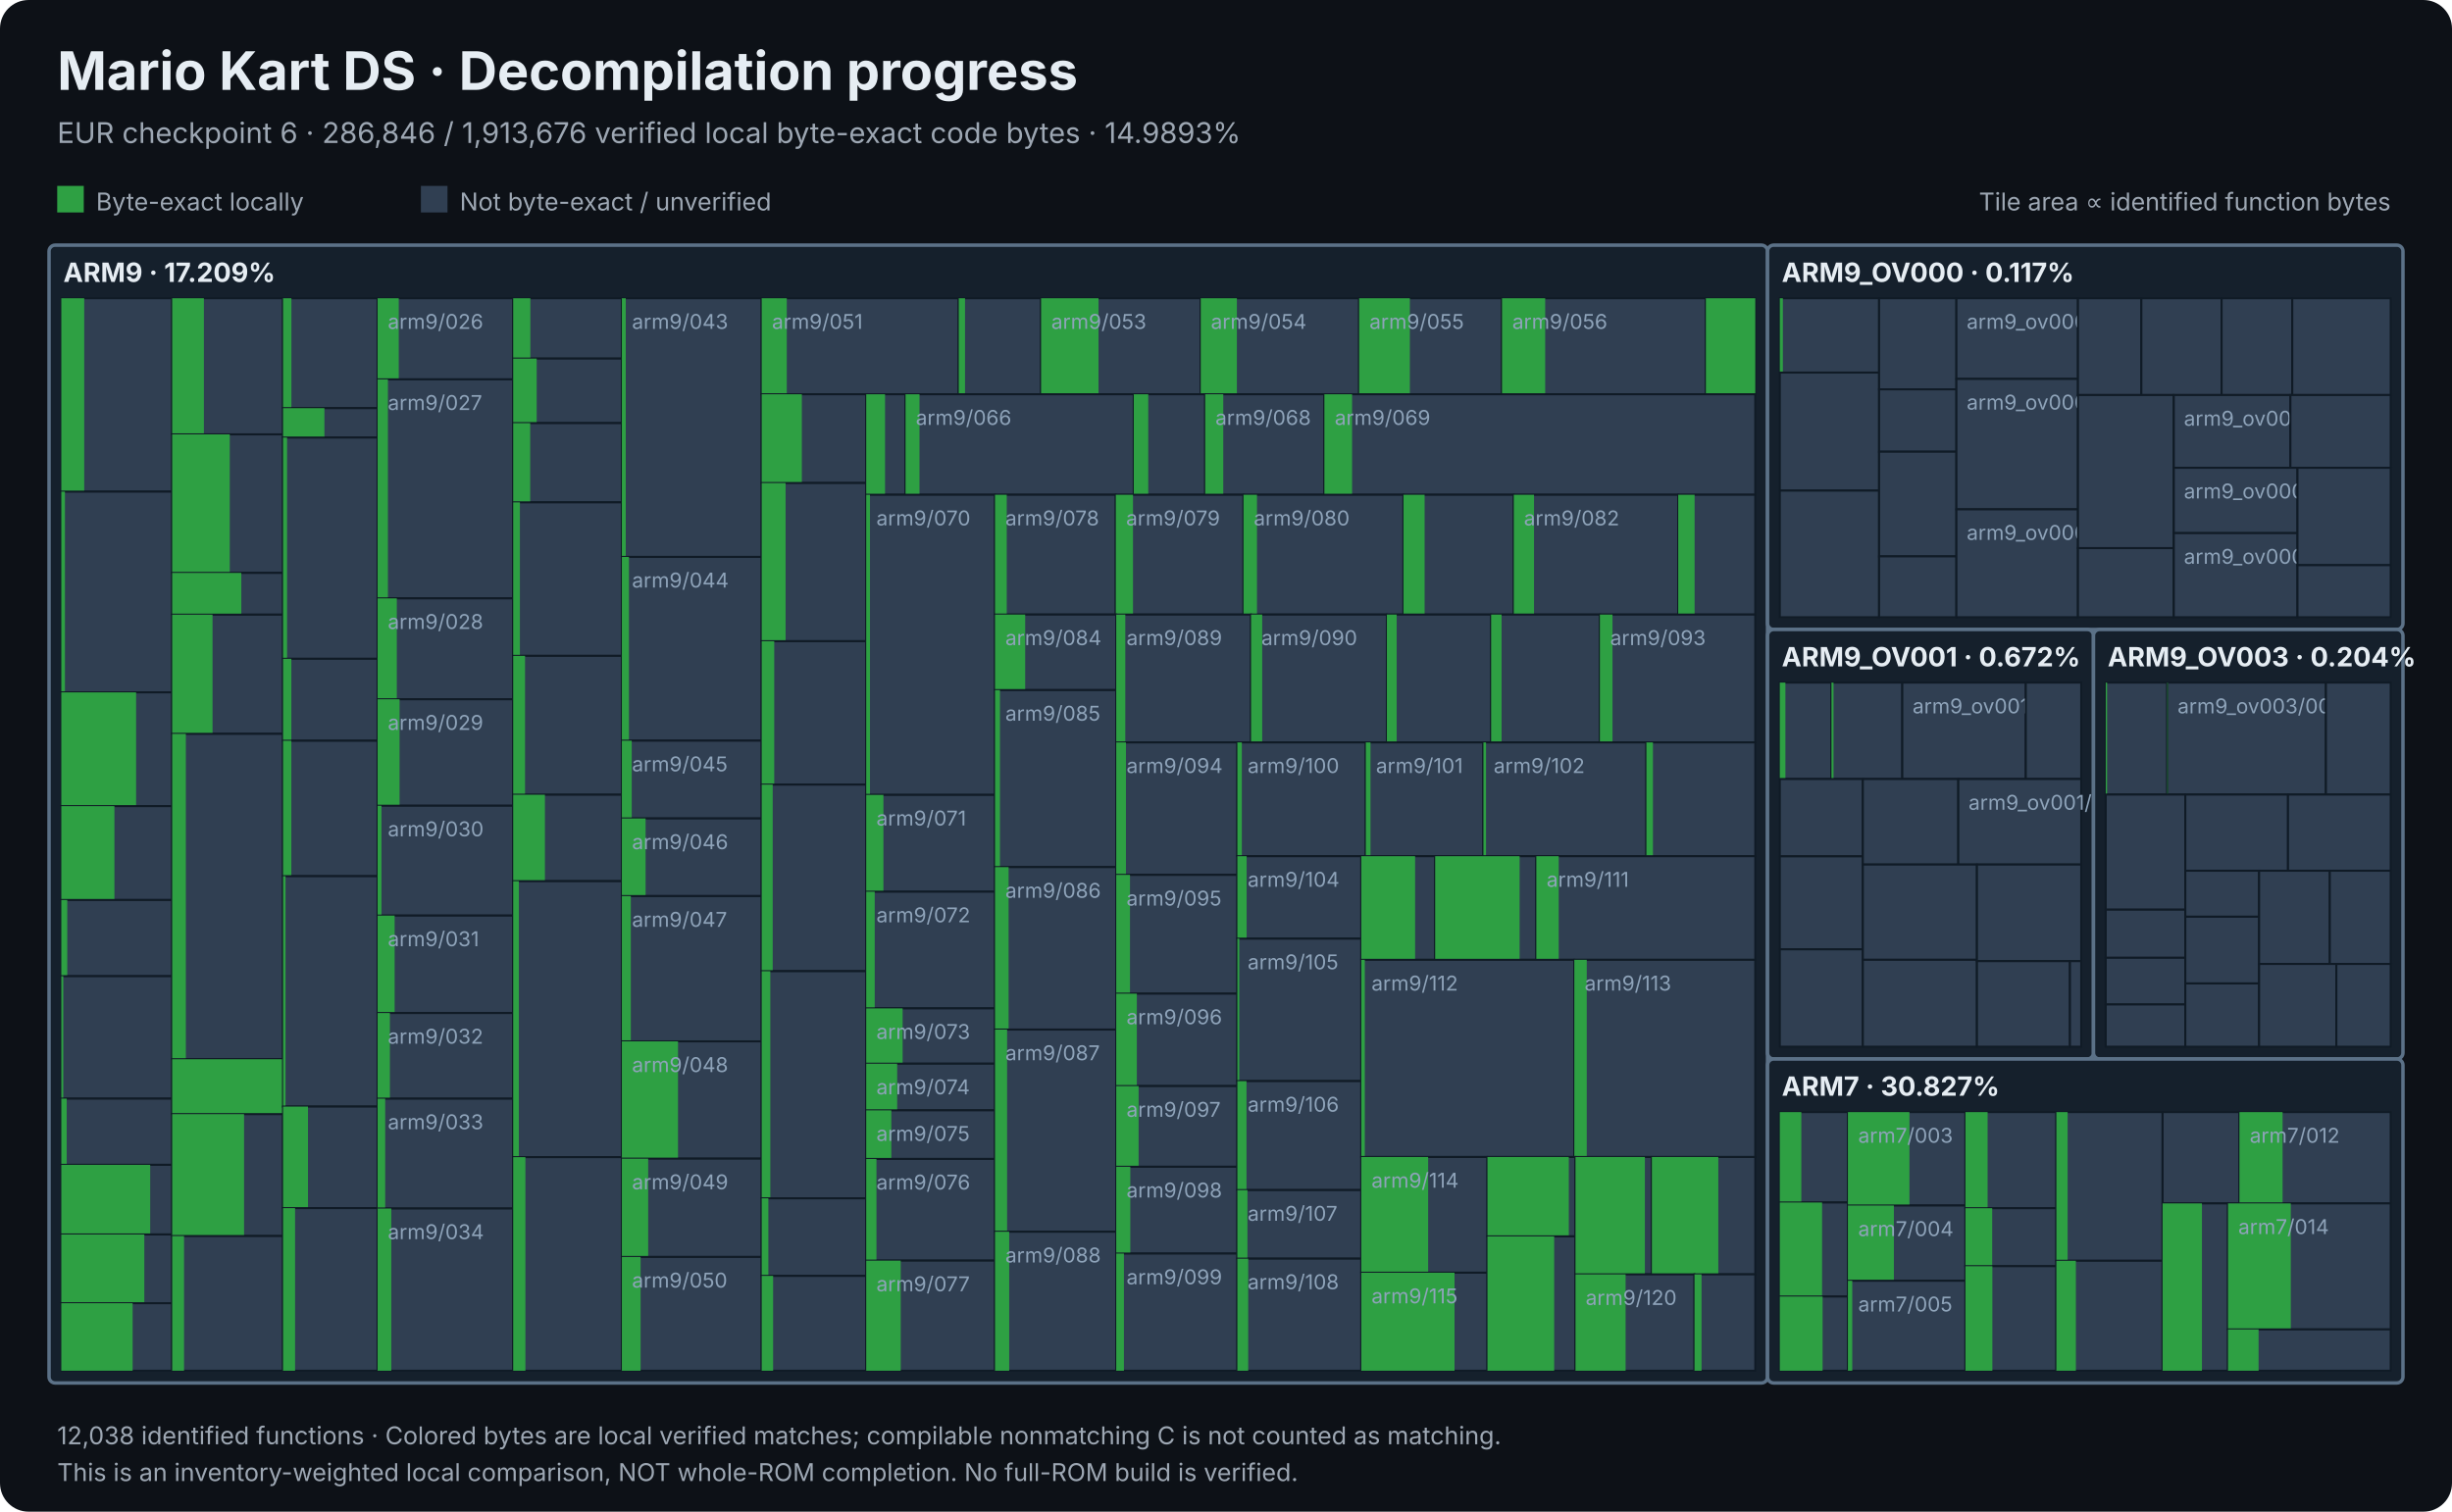
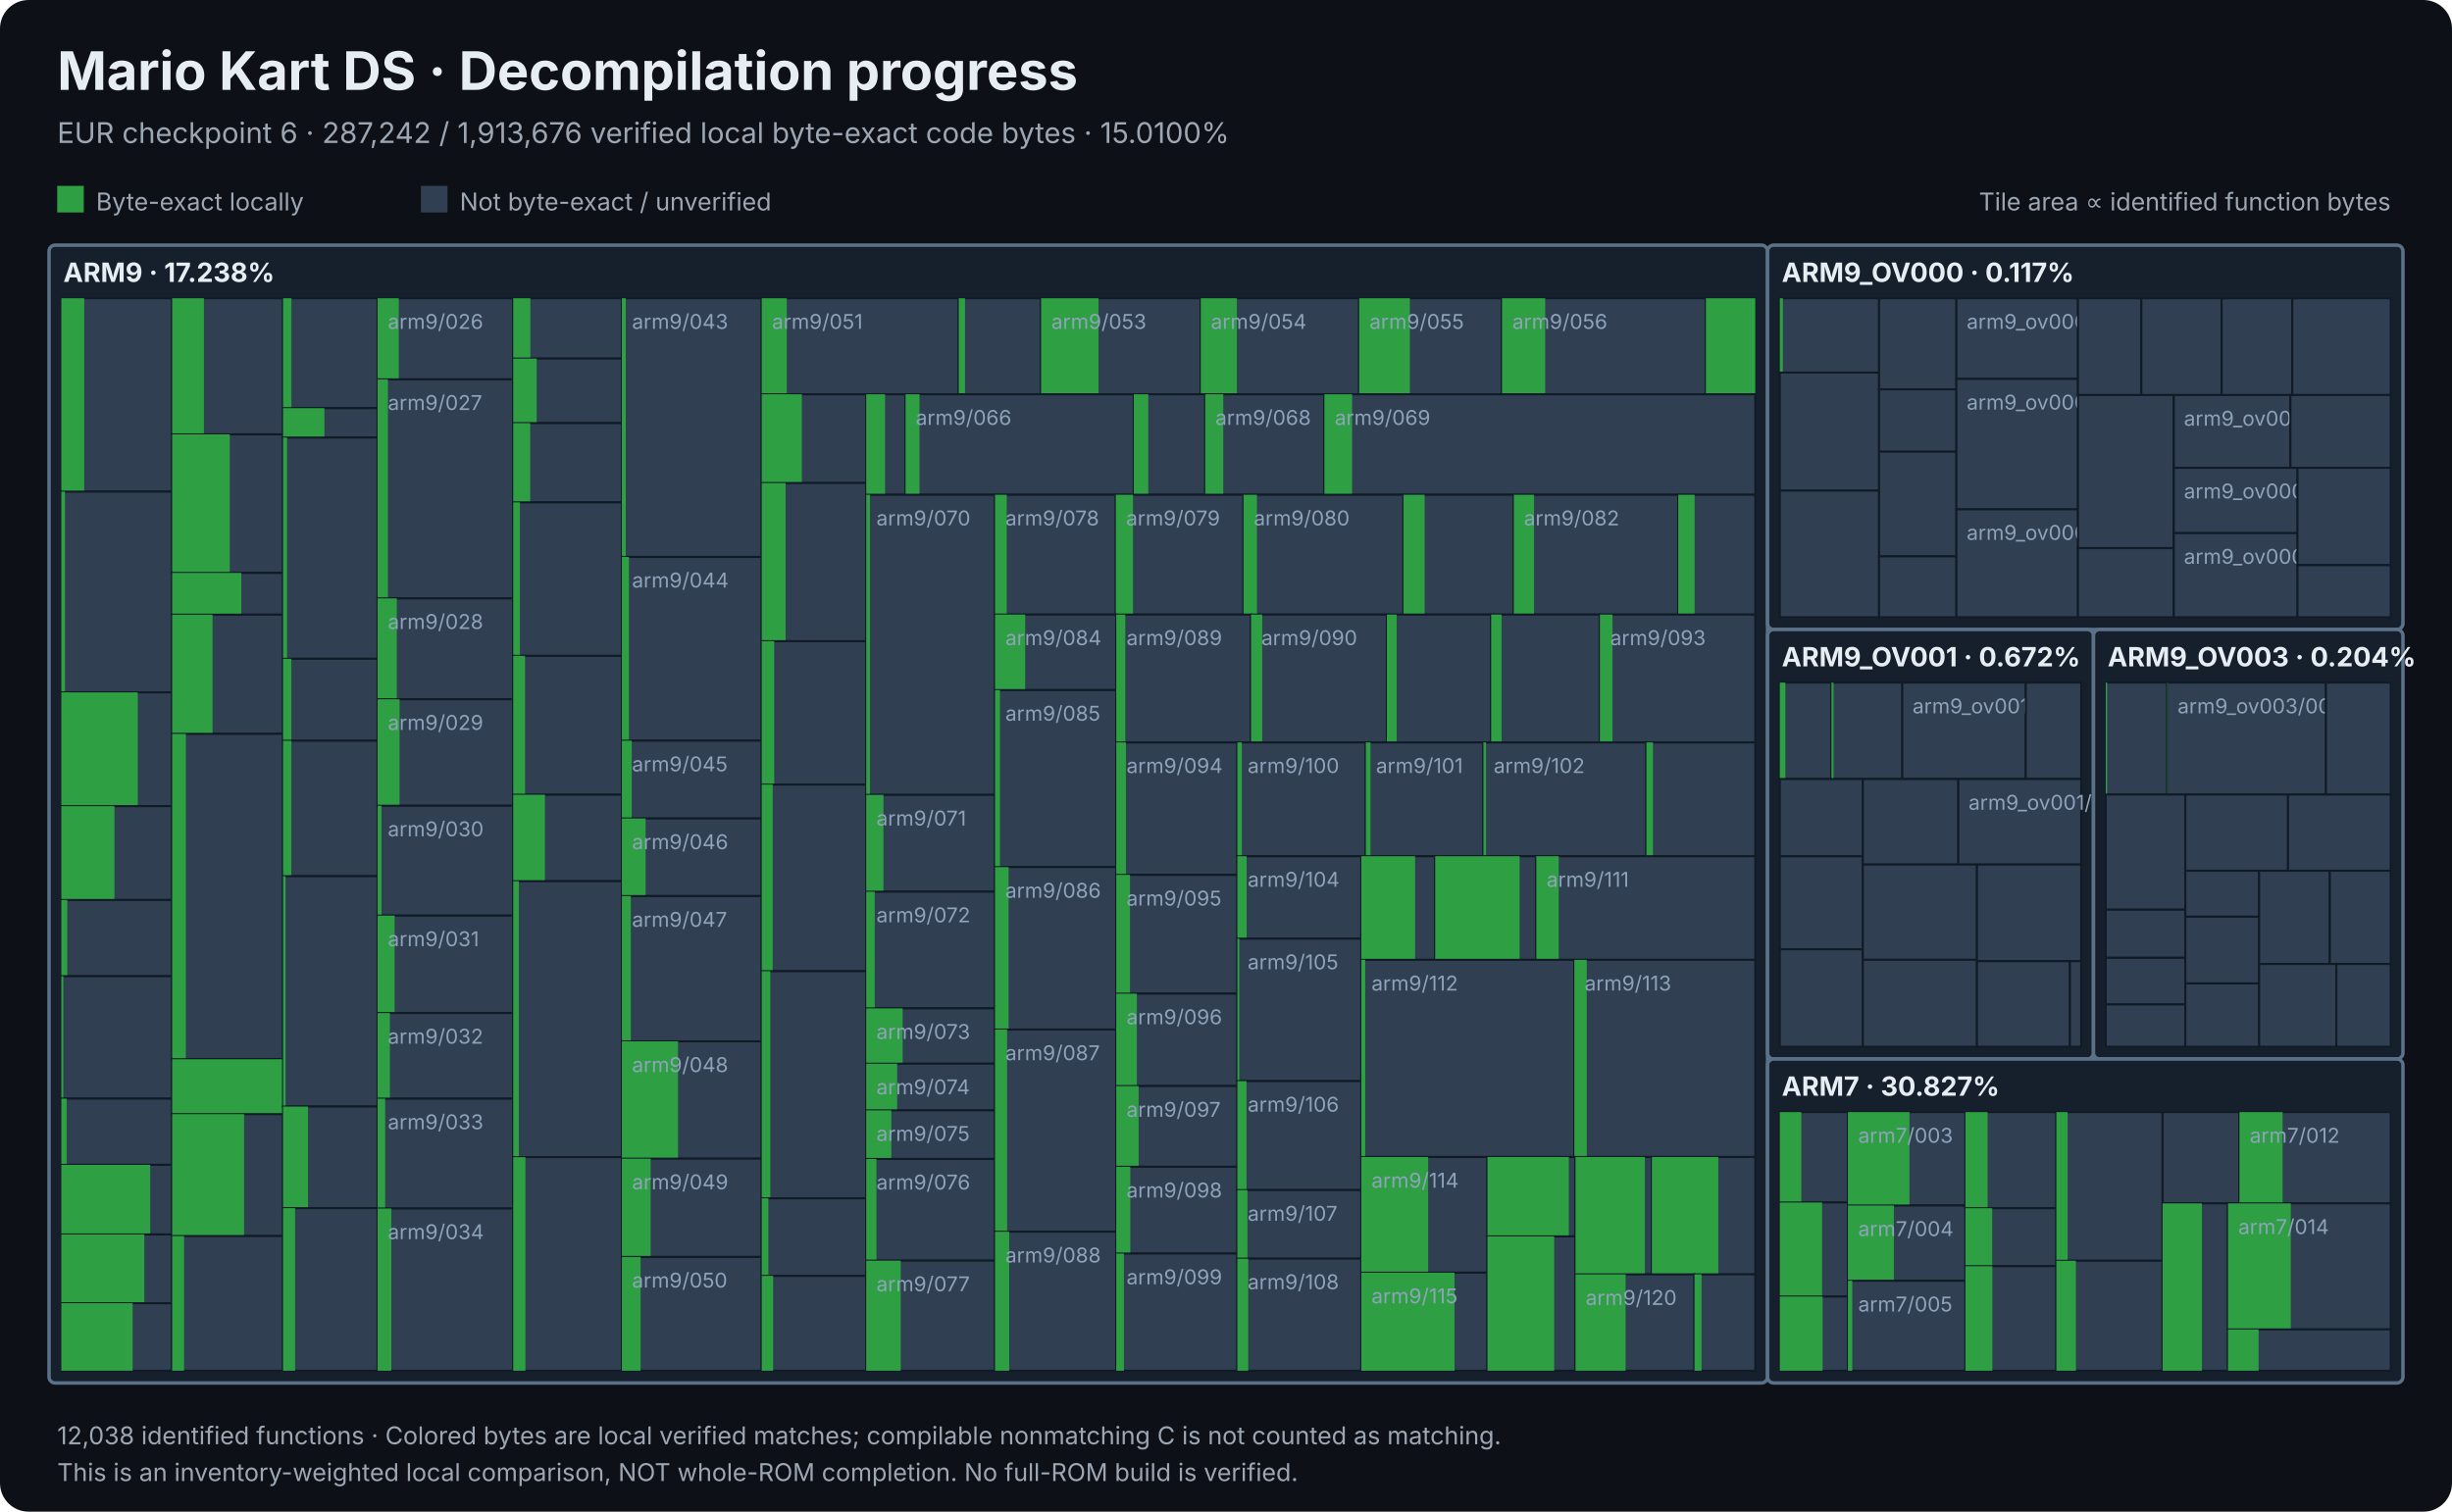
<svg xmlns="http://www.w3.org/2000/svg" viewBox="0 0 1200 740" width="1200" height="740" role="img" aria-label="Mario Kart DS local decompilation progress treemap">
  <rect width="1200" height="740" rx="14" fill="#0d1117" />
  <style>text{font-family:Inter,Segoe UI,Arial,sans-serif}.heading{fill:#e6edf3;font-weight:700}.light{fill:#9da7b3}.module{fill:#e6edf3;font-weight:700}.tile{fill:#8ea3b9;font-size:10px;pointer-events:none}</style>
  <text x="28" y="44" class="heading" font-size="26">Mario Kart DS · Decompilation progress</text>
-   <text x="28" y="70" class="light" font-size="14">EUR checkpoint 6 · 286,846 / 1,913,676 verified local byte-exact code bytes · 14.9893%</text>
+   <text x="28" y="70" class="light" font-size="14">EUR checkpoint 6 · 287,242 / 1,913,676 verified local byte-exact code bytes · 15.0100%</text>
  <rect x="28" y="91" width="13" height="13" fill="#2ea043" />
  <text x="47" y="103" class="light" font-size="12">Byte-exact locally</text>
  <rect x="206" y="91" width="13" height="13" fill="#303f52" />
  <text x="225" y="103" class="light" font-size="12">Not byte-exact / unverified</text>
  <text x="1170" y="103" text-anchor="end" class="light" font-size="12">Tile area ∝ identified function bytes</text>
  <rect x="24.00" y="120.00" width="841.03" height="557.00" rx="3" fill="#15202c" stroke="#5b7187" stroke-width="1.7" />
  <rect x="30.00" y="146.00" width="54.26" height="94.67" fill="#303f52" stroke="#101b26" stroke-width="1" />
  <rect x="30.00" y="146.00" width="11.215" height="94.67" fill="#2ea043" />
  <rect x="30.00" y="240.67" width="54.26" height="98.25" fill="#303f52" stroke="#101b26" stroke-width="1" />
  <rect x="30.00" y="240.67" width="1.788" height="98.25" fill="#2ea043" />
  <rect x="30.00" y="338.93" width="54.26" height="55.70" fill="#303f52" stroke="#101b26" stroke-width="1" />
-   <rect x="30.00" y="338.93" width="36.603" height="55.70" fill="#2ea043" />
+   <rect x="30.00" y="338.93" width="37.409" height="55.70" fill="#2ea043" />
  <rect x="30.00" y="394.62" width="54.26" height="45.95" fill="#303f52" stroke="#101b26" stroke-width="1" />
  <rect x="30.00" y="394.62" width="25.996" height="45.95" fill="#2ea043" />
  <rect x="30.00" y="440.57" width="54.26" height="37.31" fill="#303f52" stroke="#101b26" stroke-width="1" />
  <rect x="30.00" y="440.57" width="2.922" height="37.31" fill="#2ea043" />
  <rect x="30.00" y="477.88" width="54.26" height="59.93" fill="#303f52" stroke="#101b26" stroke-width="1" />
  <rect x="30.00" y="477.88" width="0.977" height="59.93" fill="#2ea043" />
  <rect x="30.00" y="537.81" width="54.26" height="32.41" fill="#303f52" stroke="#101b26" stroke-width="1" />
  <rect x="30.00" y="537.81" width="2.653" height="32.41" fill="#2ea043" />
  <rect x="30.00" y="570.22" width="54.26" height="34.08" fill="#303f52" stroke="#101b26" stroke-width="1" />
  <rect x="30.00" y="570.22" width="43.507" height="34.08" fill="#2ea043" />
  <rect x="30.00" y="604.30" width="54.26" height="33.65" fill="#303f52" stroke="#101b26" stroke-width="1" />
  <rect x="30.00" y="604.30" width="40.627" height="33.65" fill="#2ea043" />
  <rect x="30.00" y="637.95" width="54.26" height="33.05" fill="#303f52" stroke="#101b26" stroke-width="1" />
  <rect x="30.00" y="637.95" width="34.914" height="33.05" fill="#2ea043" />
  <rect x="84.26" y="146.00" width="54.26" height="66.64" fill="#303f52" stroke="#101b26" stroke-width="1" />
  <rect x="84.26" y="146.00" width="15.520" height="66.64" fill="#2ea043" />
  <rect x="84.26" y="212.64" width="54.26" height="67.81" fill="#303f52" stroke="#101b26" stroke-width="1" />
  <rect x="84.26" y="212.64" width="28.189" height="67.81" fill="#2ea043" />
  <rect x="84.26" y="280.45" width="54.26" height="20.44" fill="#303f52" stroke="#101b26" stroke-width="1" />
  <rect x="84.26" y="280.45" width="33.839" height="20.44" fill="#2ea043" />
  <rect x="84.26" y="300.89" width="54.26" height="58.35" fill="#303f52" stroke="#101b26" stroke-width="1" />
  <rect x="84.26" y="300.89" width="19.754" height="58.35" fill="#2ea043" />
  <rect x="84.26" y="359.24" width="54.26" height="159.28" fill="#303f52" stroke="#101b26" stroke-width="1" />
  <rect x="84.26" y="359.24" width="6.689" height="159.28" fill="#2ea043" />
  <rect x="84.26" y="518.52" width="54.26" height="26.87" fill="#303f52" stroke="#101b26" stroke-width="1" />
  <rect x="84.26" y="518.52" width="54.265" height="26.87" fill="#2ea043" />
  <rect x="84.26" y="545.39" width="54.26" height="59.68" fill="#303f52" stroke="#101b26" stroke-width="1" />
  <rect x="84.26" y="545.39" width="35.181" height="59.68" fill="#2ea043" />
  <rect x="84.26" y="605.07" width="54.26" height="65.93" fill="#303f52" stroke="#101b26" stroke-width="1" />
  <rect x="84.26" y="605.07" width="5.803" height="65.93" fill="#2ea043" />
  <rect x="138.52" y="146.00" width="46.28" height="53.80" fill="#303f52" stroke="#101b26" stroke-width="1" />
  <rect x="138.52" y="146.00" width="4.089" height="53.80" fill="#2ea043" />
  <rect x="138.52" y="199.80" width="46.28" height="14.40" fill="#303f52" stroke="#101b26" stroke-width="1" />
  <rect x="138.52" y="199.80" width="20.243" height="14.40" fill="#2ea043" />
  <rect x="138.52" y="214.20" width="46.28" height="108.30" fill="#303f52" stroke="#101b26" stroke-width="1" />
  <rect x="138.52" y="214.20" width="1.968" height="108.30" fill="#2ea043" />
  <rect x="138.52" y="322.50" width="46.28" height="40.12" fill="#303f52" stroke="#101b26" stroke-width="1" />
  <rect x="138.52" y="322.50" width="4.069" height="40.12" fill="#2ea043" />
  <rect x="138.52" y="362.62" width="46.28" height="66.30" fill="#303f52" stroke="#101b26" stroke-width="1" />
  <rect x="138.52" y="362.62" width="4.060" height="66.30" fill="#2ea043" />
  <rect x="138.52" y="428.92" width="46.28" height="112.77" fill="#303f52" stroke="#101b26" stroke-width="1" />
  <rect x="138.52" y="428.92" width="1.227" height="112.77" fill="#2ea043" />
  <rect x="138.52" y="541.70" width="46.28" height="49.72" fill="#303f52" stroke="#101b26" stroke-width="1" />
  <rect x="138.52" y="541.70" width="12.207" height="49.72" fill="#2ea043" />
  <rect x="138.52" y="591.41" width="46.28" height="79.59" fill="#303f52" stroke="#101b26" stroke-width="1" />
  <rect x="138.52" y="591.41" width="5.887" height="79.59" fill="#2ea043" />
  <rect x="184.80" y="146.00" width="66.35" height="39.71" fill="#303f52" stroke="#101b26" stroke-width="1" />
  <rect x="184.80" y="146.00" width="10.340" height="39.71" fill="#2ea043" />
  <text x="189.8" y="161.0" class="tile">arm9/026</text>
  <rect x="184.80" y="185.71" width="66.35" height="107.21" fill="#303f52" stroke="#101b26" stroke-width="1" />
  <rect x="184.80" y="185.71" width="5.044" height="107.21" fill="#2ea043" />
  <text x="189.8" y="200.7" class="tile">arm9/027</text>
  <rect x="184.80" y="292.92" width="66.35" height="49.38" fill="#303f52" stroke="#101b26" stroke-width="1" />
  <rect x="184.80" y="292.92" width="9.400" height="49.38" fill="#2ea043" />
  <text x="189.8" y="307.9" class="tile">arm9/028</text>
  <rect x="184.80" y="342.31" width="66.35" height="52.12" fill="#303f52" stroke="#101b26" stroke-width="1" />
  <rect x="184.80" y="342.31" width="10.746" height="52.12" fill="#2ea043" />
  <text x="189.8" y="357.3" class="tile">arm9/029</text>
  <rect x="184.80" y="394.43" width="66.35" height="53.78" fill="#303f52" stroke="#101b26" stroke-width="1" />
  <rect x="184.80" y="394.43" width="1.889" height="53.78" fill="#2ea043" />
  <text x="189.8" y="409.4" class="tile">arm9/030</text>
  <rect x="184.80" y="448.21" width="66.35" height="47.69" fill="#303f52" stroke="#101b26" stroke-width="1" />
  <rect x="184.80" y="448.21" width="8.335" height="47.69" fill="#2ea043" />
  <text x="189.8" y="463.2" class="tile">arm9/031</text>
  <rect x="184.80" y="495.90" width="66.35" height="41.94" fill="#303f52" stroke="#101b26" stroke-width="1" />
  <rect x="184.80" y="495.90" width="6.017" height="41.94" fill="#2ea043" />
  <text x="189.8" y="510.9" class="tile">arm9/032</text>
  <rect x="184.80" y="537.83" width="66.35" height="53.77" fill="#303f52" stroke="#101b26" stroke-width="1" />
  <rect x="184.80" y="537.83" width="3.708" height="53.77" fill="#2ea043" />
  <text x="189.8" y="552.8" class="tile">arm9/033</text>
  <rect x="184.80" y="591.60" width="66.35" height="79.40" fill="#303f52" stroke="#101b26" stroke-width="1" />
  <rect x="184.80" y="591.60" width="6.701" height="79.40" fill="#2ea043" />
  <text x="189.8" y="606.6" class="tile">arm9/034</text>
  <rect x="251.16" y="146.00" width="53.18" height="29.53" fill="#303f52" stroke="#101b26" stroke-width="1" />
  <rect x="251.16" y="146.00" width="8.396" height="29.53" fill="#2ea043" />
  <rect x="251.16" y="175.53" width="53.18" height="31.60" fill="#303f52" stroke="#101b26" stroke-width="1" />
  <rect x="251.16" y="175.53" width="11.497" height="31.60" fill="#2ea043" />
  <rect x="251.16" y="207.13" width="53.18" height="38.79" fill="#303f52" stroke="#101b26" stroke-width="1" />
  <rect x="251.16" y="207.13" width="8.321" height="38.79" fill="#2ea043" />
  <rect x="251.16" y="245.92" width="53.18" height="75.14" fill="#303f52" stroke="#101b26" stroke-width="1" />
  <rect x="251.16" y="245.92" width="3.284" height="75.14" fill="#2ea043" />
  <rect x="251.16" y="321.06" width="53.18" height="67.98" fill="#303f52" stroke="#101b26" stroke-width="1" />
  <rect x="251.16" y="321.06" width="5.792" height="67.98" fill="#2ea043" />
  <rect x="251.16" y="389.04" width="53.18" height="42.31" fill="#303f52" stroke="#101b26" stroke-width="1" />
  <rect x="251.16" y="389.04" width="15.520" height="42.31" fill="#2ea043" />
  <rect x="251.16" y="431.36" width="53.18" height="135.10" fill="#303f52" stroke="#101b26" stroke-width="1" />
  <rect x="251.16" y="431.36" width="2.776" height="135.10" fill="#2ea043" />
  <rect x="251.16" y="566.45" width="53.18" height="104.55" fill="#303f52" stroke="#101b26" stroke-width="1" />
  <rect x="251.16" y="566.45" width="5.972" height="104.55" fill="#2ea043" />
  <rect x="304.34" y="146.00" width="68.42" height="126.63" fill="#303f52" stroke="#101b26" stroke-width="1" />
  <rect x="304.34" y="146.00" width="1.909" height="126.63" fill="#2ea043" />
  <text x="309.3" y="161.0" class="tile">arm9/043</text>
  <rect x="304.34" y="272.63" width="68.42" height="89.96" fill="#303f52" stroke="#101b26" stroke-width="1" />
  <rect x="304.34" y="272.63" width="3.463" height="89.96" fill="#2ea043" />
  <text x="309.3" y="287.6" class="tile">arm9/044</text>
  <rect x="304.34" y="362.58" width="68.42" height="38.08" fill="#303f52" stroke="#101b26" stroke-width="1" />
  <rect x="304.34" y="362.58" width="4.827" height="38.08" fill="#2ea043" />
  <text x="309.3" y="377.6" class="tile">arm9/045</text>
  <rect x="304.34" y="400.66" width="68.42" height="37.99" fill="#303f52" stroke="#101b26" stroke-width="1" />
  <rect x="304.34" y="400.66" width="11.612" height="37.99" fill="#2ea043" />
  <text x="309.3" y="415.7" class="tile">arm9/046</text>
  <rect x="304.34" y="438.65" width="68.42" height="71.12" fill="#303f52" stroke="#101b26" stroke-width="1" />
  <rect x="304.34" y="438.65" width="4.381" height="71.12" fill="#2ea043" />
  <text x="309.3" y="453.7" class="tile">arm9/047</text>
  <rect x="304.34" y="509.77" width="68.42" height="57.42" fill="#303f52" stroke="#101b26" stroke-width="1" />
  <rect x="304.34" y="509.77" width="27.474" height="57.42" fill="#2ea043" />
  <text x="309.3" y="524.8" class="tile">arm9/048</text>
  <rect x="304.34" y="567.19" width="68.42" height="48.12" fill="#303f52" stroke="#101b26" stroke-width="1" />
-   <rect x="304.34" y="567.19" width="12.872" height="48.12" fill="#2ea043" />
+   <rect x="304.34" y="567.19" width="14.089" height="48.12" fill="#2ea043" />
  <text x="309.3" y="582.2" class="tile">arm9/049</text>
  <rect x="304.34" y="615.31" width="68.42" height="55.69" fill="#303f52" stroke="#101b26" stroke-width="1" />
  <rect x="304.34" y="615.31" width="9.163" height="55.69" fill="#2ea043" />
  <text x="309.3" y="630.3" class="tile">arm9/050</text>
  <rect x="372.77" y="146.00" width="96.43" height="47.00" fill="#303f52" stroke="#101b26" stroke-width="1" />
  <rect x="372.77" y="146.00" width="12.276" height="47.00" fill="#2ea043" />
  <text x="377.8" y="161.0" class="tile">arm9/051</text>
  <rect x="469.20" y="146.00" width="40.30" height="47.00" fill="#303f52" stroke="#101b26" stroke-width="1" />
  <rect x="469.20" y="146.00" width="3.076" height="47.00" fill="#2ea043" />
  <rect x="509.50" y="146.00" width="78.14" height="47.00" fill="#303f52" stroke="#101b26" stroke-width="1" />
  <rect x="509.50" y="146.00" width="28.105" height="47.00" fill="#2ea043" />
  <text x="514.5" y="161.0" class="tile">arm9/053</text>
  <rect x="587.64" y="146.00" width="77.53" height="47.00" fill="#303f52" stroke="#101b26" stroke-width="1" />
  <rect x="587.64" y="146.00" width="17.685" height="47.00" fill="#2ea043" />
  <text x="592.6" y="161.0" class="tile">arm9/054</text>
  <rect x="665.16" y="146.00" width="69.92" height="47.00" fill="#303f52" stroke="#101b26" stroke-width="1" />
  <rect x="665.16" y="146.00" width="24.817" height="47.00" fill="#2ea043" />
  <text x="670.2" y="161.0" class="tile">arm9/055</text>
  <rect x="735.08" y="146.00" width="99.77" height="47.00" fill="#303f52" stroke="#101b26" stroke-width="1" />
  <rect x="735.08" y="146.00" width="21.132" height="47.00" fill="#2ea043" />
  <text x="740.1" y="161.0" class="tile">arm9/056</text>
  <rect x="834.85" y="146.00" width="24.18" height="47.00" fill="#303f52" stroke="#101b26" stroke-width="1" />
  <rect x="834.85" y="146.00" width="24.181" height="47.00" fill="#2ea043" />
  <rect x="372.77" y="193.00" width="51.16" height="43.45" fill="#303f52" stroke="#101b26" stroke-width="1" />
  <rect x="372.77" y="193.00" width="19.645" height="43.45" fill="#2ea043" />
  <rect x="372.77" y="236.45" width="51.16" height="77.43" fill="#303f52" stroke="#101b26" stroke-width="1" />
  <rect x="372.77" y="236.45" width="11.693" height="77.43" fill="#2ea043" />
  <rect x="372.77" y="313.88" width="51.16" height="70.22" fill="#303f52" stroke="#101b26" stroke-width="1" />
  <rect x="372.77" y="313.88" width="6.140" height="70.22" fill="#2ea043" />
  <rect x="372.77" y="384.09" width="51.16" height="91.33" fill="#303f52" stroke="#101b26" stroke-width="1" />
  <rect x="372.77" y="384.09" width="5.389" height="91.33" fill="#2ea043" />
  <rect x="372.77" y="475.43" width="51.16" height="111.18" fill="#303f52" stroke="#101b26" stroke-width="1" />
  <rect x="372.77" y="475.43" width="4.225" height="111.18" fill="#2ea043" />
  <rect x="372.77" y="586.61" width="51.16" height="37.96" fill="#303f52" stroke="#101b26" stroke-width="1" />
  <rect x="372.77" y="586.61" width="3.266" height="37.96" fill="#2ea043" />
  <rect x="372.77" y="624.57" width="51.16" height="46.43" fill="#303f52" stroke="#101b26" stroke-width="1" />
  <rect x="372.77" y="624.57" width="5.595" height="46.43" fill="#2ea043" />
  <rect x="423.93" y="193.00" width="19.24" height="49.20" fill="#303f52" stroke="#101b26" stroke-width="1" />
  <rect x="423.93" y="193.00" width="9.207" height="49.20" fill="#2ea043" />
  <rect x="443.17" y="193.00" width="111.70" height="49.20" fill="#303f52" stroke="#101b26" stroke-width="1" />
  <rect x="443.17" y="193.00" width="6.826" height="49.20" fill="#2ea043" />
  <text x="448.2" y="208.0" class="tile">arm9/066</text>
  <rect x="554.87" y="193.00" width="34.95" height="49.20" fill="#303f52" stroke="#101b26" stroke-width="1" />
  <rect x="554.87" y="193.00" width="7.079" height="49.20" fill="#2ea043" />
  <rect x="589.82" y="193.00" width="58.33" height="49.20" fill="#303f52" stroke="#101b26" stroke-width="1" />
  <rect x="589.82" y="193.00" width="8.840" height="49.20" fill="#2ea043" />
  <text x="594.8" y="208.0" class="tile">arm9/068</text>
  <rect x="648.15" y="193.00" width="210.88" height="49.20" fill="#303f52" stroke="#101b26" stroke-width="1" />
  <rect x="648.15" y="193.00" width="13.551" height="49.20" fill="#2ea043" />
  <text x="653.2" y="208.0" class="tile">arm9/069</text>
  <rect x="423.93" y="242.20" width="63.03" height="146.92" fill="#303f52" stroke="#101b26" stroke-width="1" />
  <rect x="423.93" y="242.20" width="1.832" height="146.92" fill="#2ea043" />
  <text x="428.9" y="257.2" class="tile">arm9/070</text>
  <rect x="423.93" y="389.12" width="63.03" height="47.39" fill="#303f52" stroke="#101b26" stroke-width="1" />
  <rect x="423.93" y="389.12" width="8.415" height="47.39" fill="#2ea043" />
  <text x="428.9" y="404.1" class="tile">arm9/071</text>
  <rect x="423.93" y="436.51" width="63.03" height="57.12" fill="#303f52" stroke="#101b26" stroke-width="1" />
  <rect x="423.93" y="436.51" width="4.156" height="57.12" fill="#2ea043" />
  <text x="428.9" y="451.5" class="tile">arm9/072</text>
  <rect x="423.93" y="493.63" width="63.03" height="27.06" fill="#303f52" stroke="#101b26" stroke-width="1" />
  <rect x="423.93" y="493.63" width="17.819" height="27.06" fill="#2ea043" />
  <text x="428.9" y="508.6" class="tile">arm9/073</text>
  <rect x="423.93" y="520.70" width="63.03" height="22.84" fill="#303f52" stroke="#101b26" stroke-width="1" />
  <rect x="423.93" y="520.70" width="15.138" height="22.84" fill="#2ea043" />
  <text x="428.9" y="535.7" class="tile">arm9/074</text>
  <rect x="423.93" y="543.54" width="63.03" height="23.80" fill="#303f52" stroke="#101b26" stroke-width="1" />
  <rect x="423.93" y="543.54" width="12.277" height="23.80" fill="#2ea043" />
  <text x="428.9" y="558.5" class="tile">arm9/075</text>
  <rect x="423.93" y="567.34" width="63.03" height="49.77" fill="#303f52" stroke="#101b26" stroke-width="1" />
  <rect x="423.93" y="567.34" width="5.008" height="49.77" fill="#2ea043" />
  <text x="428.9" y="582.3" class="tile">arm9/076</text>
  <rect x="423.93" y="617.11" width="63.03" height="53.89" fill="#303f52" stroke="#101b26" stroke-width="1" />
  <rect x="423.93" y="617.11" width="16.880" height="53.89" fill="#2ea043" />
  <text x="428.9" y="632.1" class="tile">arm9/077</text>
  <rect x="486.96" y="242.20" width="59.11" height="58.65" fill="#303f52" stroke="#101b26" stroke-width="1" />
  <rect x="486.96" y="242.20" width="5.736" height="58.65" fill="#2ea043" />
  <text x="492.0" y="257.2" class="tile">arm9/078</text>
  <rect x="546.07" y="242.20" width="62.50" height="58.65" fill="#303f52" stroke="#101b26" stroke-width="1" />
  <rect x="546.07" y="242.20" width="8.413" height="58.65" fill="#2ea043" />
  <text x="551.1" y="257.2" class="tile">arm9/079</text>
  <rect x="608.57" y="242.20" width="78.28" height="58.65" fill="#303f52" stroke="#101b26" stroke-width="1" />
  <rect x="608.57" y="242.20" width="6.586" height="58.65" fill="#2ea043" />
  <text x="613.6" y="257.2" class="tile">arm9/080</text>
  <rect x="686.85" y="242.20" width="54.00" height="58.65" fill="#303f52" stroke="#101b26" stroke-width="1" />
  <rect x="686.85" y="242.20" width="10.347" height="58.65" fill="#2ea043" />
  <rect x="740.84" y="242.20" width="80.48" height="58.65" fill="#303f52" stroke="#101b26" stroke-width="1" />
  <rect x="740.84" y="242.20" width="9.901" height="58.65" fill="#2ea043" />
  <text x="745.8" y="257.2" class="tile">arm9/082</text>
  <rect x="821.32" y="242.20" width="37.71" height="58.65" fill="#303f52" stroke="#101b26" stroke-width="1" />
  <rect x="821.32" y="242.20" width="8.010" height="58.65" fill="#2ea043" />
  <rect x="486.96" y="300.85" width="59.32" height="36.97" fill="#303f52" stroke="#101b26" stroke-width="1" />
  <rect x="486.96" y="300.85" width="14.762" height="36.97" fill="#2ea043" />
  <text x="492.0" y="315.8" class="tile">arm9/084</text>
  <rect x="486.96" y="337.82" width="59.32" height="86.64" fill="#303f52" stroke="#101b26" stroke-width="1" />
  <rect x="486.96" y="337.82" width="2.416" height="86.64" fill="#2ea043" />
  <text x="492.0" y="352.8" class="tile">arm9/085</text>
  <rect x="486.96" y="424.47" width="59.32" height="79.53" fill="#303f52" stroke="#101b26" stroke-width="1" />
  <rect x="486.96" y="424.47" width="6.643" height="79.53" fill="#2ea043" />
  <text x="492.0" y="439.5" class="tile">arm9/086</text>
  <rect x="486.96" y="504.00" width="59.32" height="98.96" fill="#303f52" stroke="#101b26" stroke-width="1" />
  <rect x="486.96" y="504.00" width="5.912" height="98.96" fill="#2ea043" />
  <text x="492.0" y="519.0" class="tile">arm9/087</text>
  <rect x="486.96" y="602.96" width="59.32" height="68.04" fill="#303f52" stroke="#101b26" stroke-width="1" />
  <rect x="486.96" y="602.96" width="6.941" height="68.04" fill="#2ea043" />
  <text x="492.0" y="618.0" class="tile">arm9/088</text>
  <rect x="546.28" y="300.85" width="65.98" height="62.59" fill="#303f52" stroke="#101b26" stroke-width="1" />
  <rect x="546.28" y="300.85" width="4.440" height="62.59" fill="#2ea043" />
  <text x="551.3" y="315.8" class="tile">arm9/089</text>
  <rect x="612.26" y="300.85" width="66.47" height="62.59" fill="#303f52" stroke="#101b26" stroke-width="1" />
  <rect x="612.26" y="300.85" width="5.455" height="62.59" fill="#2ea043" />
  <text x="617.3" y="315.8" class="tile">arm9/090</text>
  <rect x="678.73" y="300.85" width="51.02" height="62.59" fill="#303f52" stroke="#101b26" stroke-width="1" />
  <rect x="678.73" y="300.85" width="4.798" height="62.59" fill="#2ea043" />
  <rect x="729.75" y="300.85" width="53.24" height="62.59" fill="#303f52" stroke="#101b26" stroke-width="1" />
  <rect x="729.75" y="300.85" width="5.116" height="62.59" fill="#2ea043" />
  <rect x="782.98" y="300.85" width="76.05" height="62.59" fill="#303f52" stroke="#101b26" stroke-width="1" />
  <rect x="782.98" y="300.85" width="6.172" height="62.59" fill="#2ea043" />
  <text x="788.0" y="315.8" class="tile">arm9/093</text>
  <rect x="546.28" y="363.44" width="59.28" height="64.83" fill="#303f52" stroke="#101b26" stroke-width="1" />
  <rect x="546.28" y="363.44" width="4.748" height="64.83" fill="#2ea043" />
  <text x="551.3" y="378.4" class="tile">arm9/094</text>
  <rect x="546.28" y="428.27" width="59.28" height="58.15" fill="#303f52" stroke="#101b26" stroke-width="1" />
  <rect x="546.28" y="428.27" width="6.729" height="58.15" fill="#2ea043" />
  <text x="551.3" y="443.3" class="tile">arm9/095</text>
  <rect x="546.28" y="486.42" width="59.28" height="45.24" fill="#303f52" stroke="#101b26" stroke-width="1" />
  <rect x="546.28" y="486.42" width="10.082" height="45.24" fill="#2ea043" />
  <text x="551.3" y="501.4" class="tile">arm9/096</text>
  <rect x="546.28" y="531.66" width="59.28" height="39.50" fill="#303f52" stroke="#101b26" stroke-width="1" />
  <rect x="546.28" y="531.66" width="10.947" height="39.50" fill="#2ea043" />
  <text x="551.3" y="546.7" class="tile">arm9/097</text>
  <rect x="546.28" y="571.16" width="59.28" height="42.50" fill="#303f52" stroke="#101b26" stroke-width="1" />
  <rect x="546.28" y="571.16" width="6.891" height="42.50" fill="#2ea043" />
  <text x="551.3" y="586.2" class="tile">arm9/098</text>
  <rect x="546.28" y="613.65" width="59.28" height="57.35" fill="#303f52" stroke="#101b26" stroke-width="1" />
  <rect x="546.28" y="613.65" width="3.759" height="57.35" fill="#2ea043" />
  <text x="551.3" y="628.7" class="tile">arm9/099</text>
  <rect x="605.56" y="363.44" width="62.85" height="55.69" fill="#303f52" stroke="#101b26" stroke-width="1" />
  <rect x="605.56" y="363.44" width="2.193" height="55.69" fill="#2ea043" />
  <text x="610.6" y="378.4" class="tile">arm9/100</text>
  <rect x="668.42" y="363.44" width="57.56" height="55.69" fill="#303f52" stroke="#101b26" stroke-width="1" />
  <rect x="668.42" y="363.44" width="2.294" height="55.69" fill="#2ea043" />
  <text x="673.4" y="378.4" class="tile">arm9/101</text>
  <rect x="725.98" y="363.44" width="79.76" height="55.69" fill="#303f52" stroke="#101b26" stroke-width="1" />
  <rect x="725.98" y="363.44" width="1.275" height="55.69" fill="#2ea043" />
  <text x="731.0" y="378.4" class="tile">arm9/102</text>
  <rect x="805.74" y="363.44" width="53.30" height="55.69" fill="#303f52" stroke="#101b26" stroke-width="1" />
  <rect x="805.74" y="363.44" width="3.200" height="55.69" fill="#2ea043" />
  <rect x="605.56" y="419.13" width="60.64" height="40.36" fill="#303f52" stroke="#101b26" stroke-width="1" />
  <rect x="605.56" y="419.13" width="4.539" height="40.36" fill="#2ea043" />
  <text x="610.6" y="434.1" class="tile">arm9/104</text>
  <rect x="605.56" y="459.49" width="60.64" height="69.74" fill="#303f52" stroke="#101b26" stroke-width="1" />
  <rect x="605.56" y="459.49" width="0.938" height="69.74" fill="#2ea043" />
  <text x="610.6" y="474.5" class="tile">arm9/105</text>
  <rect x="605.56" y="529.23" width="60.64" height="53.35" fill="#303f52" stroke="#101b26" stroke-width="1" />
  <rect x="605.56" y="529.23" width="4.473" height="53.35" fill="#2ea043" />
  <text x="610.6" y="544.2" class="tile">arm9/106</text>
  <rect x="605.56" y="582.58" width="60.64" height="33.57" fill="#303f52" stroke="#101b26" stroke-width="1" />
  <rect x="605.56" y="582.58" width="4.938" height="33.57" fill="#2ea043" />
  <text x="610.6" y="597.6" class="tile">arm9/107</text>
  <rect x="605.56" y="616.15" width="60.64" height="54.85" fill="#303f52" stroke="#101b26" stroke-width="1" />
  <rect x="605.56" y="616.15" width="5.305" height="54.85" fill="#2ea043" />
  <text x="610.6" y="631.1" class="tile">arm9/108</text>
  <rect x="666.21" y="419.13" width="36.16" height="50.72" fill="#303f52" stroke="#101b26" stroke-width="1" />
  <rect x="666.21" y="419.13" width="26.335" height="50.72" fill="#2ea043" />
  <rect x="702.37" y="419.13" width="49.50" height="50.72" fill="#303f52" stroke="#101b26" stroke-width="1" />
  <rect x="702.37" y="419.13" width="41.321" height="50.72" fill="#2ea043" />
  <rect x="751.87" y="419.13" width="107.17" height="50.72" fill="#303f52" stroke="#101b26" stroke-width="1" />
  <rect x="751.87" y="419.13" width="10.957" height="50.72" fill="#2ea043" />
  <text x="756.9" y="434.1" class="tile">arm9/111</text>
  <rect x="666.21" y="469.86" width="104.26" height="96.52" fill="#303f52" stroke="#101b26" stroke-width="1" />
-   <rect x="666.21" y="469.86" width="1.717" height="96.52" fill="#2ea043" />
+   <rect x="666.21" y="469.86" width="1.924" height="96.52" fill="#2ea043" />
  <text x="671.2" y="484.9" class="tile">arm9/112</text>
  <rect x="770.47" y="469.86" width="88.56" height="96.52" fill="#303f52" stroke="#101b26" stroke-width="1" />
  <rect x="770.47" y="469.86" width="6.081" height="96.52" fill="#2ea043" />
  <text x="775.5" y="484.9" class="tile">arm9/113</text>
  <rect x="666.21" y="566.38" width="61.76" height="56.64" fill="#303f52" stroke="#101b26" stroke-width="1" />
  <rect x="666.21" y="566.38" width="32.716" height="56.64" fill="#2ea043" />
  <text x="671.2" y="581.4" class="tile">arm9/114</text>
  <rect x="666.21" y="623.02" width="61.76" height="47.98" fill="#303f52" stroke="#101b26" stroke-width="1" />
  <rect x="666.21" y="623.02" width="45.630" height="47.98" fill="#2ea043" />
  <text x="671.2" y="638.0" class="tile">arm9/115</text>
  <rect x="727.96" y="566.38" width="43.08" height="38.85" fill="#303f52" stroke="#101b26" stroke-width="1" />
  <rect x="727.96" y="566.38" width="39.810" height="38.85" fill="#2ea043" />
  <rect x="727.96" y="605.23" width="43.08" height="65.77" fill="#303f52" stroke="#101b26" stroke-width="1" />
  <rect x="727.96" y="605.23" width="32.643" height="65.77" fill="#2ea043" />
  <rect x="771.05" y="566.38" width="37.37" height="57.45" fill="#303f52" stroke="#101b26" stroke-width="1" />
  <rect x="771.05" y="566.38" width="33.946" height="57.45" fill="#2ea043" />
  <rect x="808.42" y="566.38" width="50.62" height="57.45" fill="#303f52" stroke="#101b26" stroke-width="1" />
  <rect x="808.42" y="566.38" width="32.515" height="57.45" fill="#2ea043" />
  <rect x="771.05" y="623.83" width="58.23" height="47.17" fill="#303f52" stroke="#101b26" stroke-width="1" />
  <rect x="771.05" y="623.83" width="24.515" height="47.17" fill="#2ea043" />
  <text x="776.0" y="638.8" class="tile">arm9/120</text>
  <rect x="829.28" y="623.83" width="29.76" height="47.17" fill="#303f52" stroke="#101b26" stroke-width="1" />
  <rect x="829.28" y="623.83" width="3.447" height="47.17" fill="#2ea043" />
-   <text x="31.0" y="138.0" class="module" font-size="13">ARM9 · 17.209%</text>
+   <text x="31.0" y="138.0" class="module" font-size="13">ARM9 · 17.238%</text>
  <rect x="865.03" y="120.00" width="310.97" height="188.15" rx="3" fill="#15202c" stroke="#5b7187" stroke-width="1.7" />
  <rect x="871.03" y="146.00" width="48.58" height="36.39" fill="#303f52" stroke="#101b26" stroke-width="1" />
  <rect x="871.03" y="146.00" width="1.500" height="36.39" fill="#2ea043" />
  <rect x="871.03" y="182.39" width="48.58" height="57.78" fill="#303f52" stroke="#101b26" stroke-width="1" />
  <rect x="871.03" y="240.17" width="48.58" height="61.99" fill="#303f52" stroke="#101b26" stroke-width="1" />
  <rect x="919.62" y="146.00" width="37.84" height="44.59" fill="#303f52" stroke="#101b26" stroke-width="1" />
  <rect x="919.62" y="190.59" width="37.84" height="30.53" fill="#303f52" stroke="#101b26" stroke-width="1" />
  <rect x="919.62" y="221.12" width="37.84" height="51.24" fill="#303f52" stroke="#101b26" stroke-width="1" />
  <rect x="919.62" y="272.36" width="37.84" height="29.80" fill="#303f52" stroke="#101b26" stroke-width="1" />
  <rect x="957.45" y="146.00" width="59.50" height="39.50" fill="#303f52" stroke="#101b26" stroke-width="1" />
  <text x="962.5" y="161.0" class="tile">arm9_ov000/007</text>
  <rect x="957.45" y="185.50" width="59.50" height="63.84" fill="#303f52" stroke="#101b26" stroke-width="1" />
  <text x="962.5" y="200.5" class="tile">arm9_ov000/008</text>
  <rect x="957.45" y="249.34" width="59.50" height="52.81" fill="#303f52" stroke="#101b26" stroke-width="1" />
  <text x="962.5" y="264.3" class="tile">arm9_ov000/009</text>
  <rect x="1016.95" y="146.00" width="31.01" height="47.38" fill="#303f52" stroke="#101b26" stroke-width="1" />
  <rect x="1047.97" y="146.00" width="39.28" height="47.38" fill="#303f52" stroke="#101b26" stroke-width="1" />
  <rect x="1087.25" y="146.00" width="34.58" height="47.38" fill="#303f52" stroke="#101b26" stroke-width="1" />
  <rect x="1121.83" y="146.00" width="48.17" height="47.38" fill="#303f52" stroke="#101b26" stroke-width="1" />
  <rect x="1016.95" y="193.38" width="46.88" height="74.94" fill="#303f52" stroke="#101b26" stroke-width="1" />
  <rect x="1016.95" y="268.32" width="46.88" height="33.84" fill="#303f52" stroke="#101b26" stroke-width="1" />
  <rect x="1063.84" y="193.38" width="57.08" height="35.62" fill="#303f52" stroke="#101b26" stroke-width="1" />
  <text x="1068.8" y="208.4" class="tile">arm9_ov000/016</text>
  <rect x="1120.92" y="193.38" width="49.08" height="35.62" fill="#303f52" stroke="#101b26" stroke-width="1" />
  <rect x="1063.84" y="229.00" width="60.54" height="31.98" fill="#303f52" stroke="#101b26" stroke-width="1" />
  <text x="1068.8" y="244.0" class="tile">arm9_ov000/018</text>
  <rect x="1063.84" y="260.98" width="60.54" height="41.17" fill="#303f52" stroke="#101b26" stroke-width="1" />
  <text x="1068.8" y="276.0" class="tile">arm9_ov000/019</text>
  <rect x="1124.38" y="229.00" width="45.62" height="47.67" fill="#303f52" stroke="#101b26" stroke-width="1" />
  <rect x="1124.38" y="276.67" width="45.62" height="25.49" fill="#303f52" stroke="#101b26" stroke-width="1" />
  <text x="872.0" y="138.0" class="module" font-size="13">ARM9_OV000 · 0.117%</text>
  <rect x="865.03" y="308.15" width="159.50" height="210.24" rx="3" fill="#15202c" stroke="#5b7187" stroke-width="1.7" />
  <rect x="871.03" y="334.15" width="25.28" height="47.20" fill="#303f52" stroke="#101b26" stroke-width="1" />
  <rect x="871.03" y="334.15" width="2.740" height="47.20" fill="#2ea043" />
  <rect x="896.31" y="334.15" width="34.67" height="47.20" fill="#303f52" stroke="#101b26" stroke-width="1" />
  <rect x="896.31" y="334.15" width="1.003" height="47.20" fill="#2ea043" />
  <rect x="930.98" y="334.15" width="60.43" height="47.20" fill="#303f52" stroke="#101b26" stroke-width="1" />
  <text x="936.0" y="349.2" class="tile">arm9_ov001/002</text>
  <rect x="991.41" y="334.15" width="27.13" height="47.20" fill="#303f52" stroke="#101b26" stroke-width="1" />
  <rect x="871.03" y="381.35" width="40.64" height="37.85" fill="#303f52" stroke="#101b26" stroke-width="1" />
  <rect x="871.03" y="419.21" width="40.64" height="45.51" fill="#303f52" stroke="#101b26" stroke-width="1" />
  <rect x="871.03" y="464.72" width="40.64" height="47.67" fill="#303f52" stroke="#101b26" stroke-width="1" />
  <rect x="911.67" y="381.35" width="46.71" height="41.87" fill="#303f52" stroke="#101b26" stroke-width="1" />
  <rect x="958.39" y="381.35" width="60.15" height="41.87" fill="#303f52" stroke="#101b26" stroke-width="1" />
  <text x="963.4" y="396.4" class="tile">arm9_ov001/008</text>
  <rect x="911.67" y="423.22" width="55.83" height="46.63" fill="#303f52" stroke="#101b26" stroke-width="1" />
  <rect x="911.67" y="469.85" width="55.83" height="42.54" fill="#303f52" stroke="#101b26" stroke-width="1" />
  <rect x="967.51" y="423.22" width="51.03" height="47.28" fill="#303f52" stroke="#101b26" stroke-width="1" />
  <rect x="967.51" y="470.50" width="45.52" height="41.89" fill="#303f52" stroke="#101b26" stroke-width="1" />
  <rect x="1013.03" y="470.50" width="5.51" height="41.89" fill="#303f52" stroke="#101b26" stroke-width="1" />
  <text x="872.0" y="326.2" class="module" font-size="13">ARM9_OV001 · 0.672%</text>
  <rect x="1024.54" y="308.15" width="151.46" height="210.24" rx="3" fill="#15202c" stroke="#5b7187" stroke-width="1.7" />
  <rect x="1030.54" y="334.15" width="30.12" height="54.80" fill="#303f52" stroke="#101b26" stroke-width="1" />
  <rect x="1030.54" y="334.15" width="0.659" height="54.80" fill="#2ea043" />
  <rect x="1060.66" y="334.15" width="77.64" height="54.80" fill="#303f52" stroke="#101b26" stroke-width="1" />
  <rect x="1060.66" y="334.15" width="0.267" height="54.80" fill="#2ea043" />
  <text x="1065.7" y="349.2" class="tile">arm9_ov003/001</text>
  <rect x="1138.30" y="334.15" width="31.70" height="54.80" fill="#303f52" stroke="#101b26" stroke-width="1" />
  <rect x="1030.54" y="388.96" width="38.95" height="56.35" fill="#303f52" stroke="#101b26" stroke-width="1" />
  <rect x="1030.54" y="445.31" width="38.95" height="23.56" fill="#303f52" stroke="#101b26" stroke-width="1" />
  <rect x="1030.54" y="468.87" width="38.95" height="22.85" fill="#303f52" stroke="#101b26" stroke-width="1" />
  <rect x="1030.54" y="491.71" width="38.95" height="20.68" fill="#303f52" stroke="#101b26" stroke-width="1" />
  <rect x="1069.49" y="388.96" width="50.25" height="37.29" fill="#303f52" stroke="#101b26" stroke-width="1" />
  <rect x="1119.74" y="388.96" width="50.26" height="37.29" fill="#303f52" stroke="#101b26" stroke-width="1" />
  <rect x="1069.49" y="426.24" width="36.11" height="22.51" fill="#303f52" stroke="#101b26" stroke-width="1" />
  <rect x="1069.49" y="448.76" width="36.11" height="32.66" fill="#303f52" stroke="#101b26" stroke-width="1" />
  <rect x="1069.49" y="481.42" width="36.11" height="30.98" fill="#303f52" stroke="#101b26" stroke-width="1" />
  <rect x="1105.60" y="426.24" width="34.60" height="45.64" fill="#303f52" stroke="#101b26" stroke-width="1" />
  <rect x="1140.20" y="426.24" width="29.80" height="45.64" fill="#303f52" stroke="#101b26" stroke-width="1" />
  <rect x="1105.60" y="471.88" width="37.81" height="40.52" fill="#303f52" stroke="#101b26" stroke-width="1" />
  <rect x="1143.41" y="471.88" width="26.59" height="40.52" fill="#303f52" stroke="#101b26" stroke-width="1" />
  <text x="1031.5" y="326.2" class="module" font-size="13">ARM9_OV003 · 0.204%</text>
  <rect x="865.03" y="518.40" width="310.97" height="158.60" rx="3" fill="#15202c" stroke="#5b7187" stroke-width="1.7" />
  <rect x="871.03" y="544.40" width="33.32" height="44.26" fill="#303f52" stroke="#101b26" stroke-width="1" />
  <rect x="871.03" y="544.40" width="10.535" height="44.26" fill="#2ea043" />
  <rect x="871.03" y="588.66" width="33.32" height="46.02" fill="#303f52" stroke="#101b26" stroke-width="1" />
  <rect x="871.03" y="588.66" width="20.688" height="46.02" fill="#2ea043" />
  <rect x="871.03" y="634.68" width="33.32" height="36.32" fill="#303f52" stroke="#101b26" stroke-width="1" />
  <rect x="871.03" y="634.68" width="20.941" height="36.32" fill="#2ea043" />
  <rect x="904.36" y="544.40" width="57.52" height="45.74" fill="#303f52" stroke="#101b26" stroke-width="1" />
  <rect x="904.36" y="544.40" width="30.110" height="45.74" fill="#2ea043" />
  <text x="909.4" y="559.4" class="tile">arm7/003</text>
  <rect x="904.36" y="590.13" width="57.52" height="36.83" fill="#303f52" stroke="#101b26" stroke-width="1" />
  <rect x="904.36" y="590.13" width="22.499" height="36.83" fill="#2ea043" />
  <text x="909.4" y="605.1" class="tile">arm7/004</text>
  <rect x="904.36" y="626.96" width="57.52" height="44.04" fill="#303f52" stroke="#101b26" stroke-width="1" />
  <rect x="904.36" y="626.96" width="2.127" height="44.04" fill="#2ea043" />
  <text x="909.4" y="642.0" class="tile">arm7/005</text>
  <rect x="961.88" y="544.40" width="44.50" height="47.05" fill="#303f52" stroke="#101b26" stroke-width="1" />
  <rect x="961.88" y="544.40" width="10.850" height="47.05" fill="#2ea043" />
  <rect x="961.88" y="591.45" width="44.50" height="28.38" fill="#303f52" stroke="#101b26" stroke-width="1" />
  <rect x="961.88" y="591.45" width="13.091" height="28.38" fill="#2ea043" />
  <rect x="961.88" y="619.83" width="44.50" height="51.17" fill="#303f52" stroke="#101b26" stroke-width="1" />
  <rect x="961.88" y="619.83" width="13.176" height="51.17" fill="#2ea043" />
  <rect x="1006.38" y="544.40" width="51.98" height="72.79" fill="#303f52" stroke="#101b26" stroke-width="1" />
  <rect x="1006.38" y="544.40" width="5.501" height="72.79" fill="#2ea043" />
  <rect x="1006.38" y="617.18" width="51.98" height="53.82" fill="#303f52" stroke="#101b26" stroke-width="1" />
  <rect x="1006.38" y="617.18" width="9.544" height="53.82" fill="#2ea043" />
  <rect x="1058.36" y="544.40" width="37.62" height="44.71" fill="#303f52" stroke="#101b26" stroke-width="1" />
  <rect x="1095.98" y="544.40" width="74.02" height="44.71" fill="#303f52" stroke="#101b26" stroke-width="1" />
  <rect x="1095.98" y="544.40" width="21.113" height="44.71" fill="#2ea043" />
  <text x="1101.0" y="559.4" class="tile">arm7/012</text>
  <rect x="1058.36" y="589.10" width="32.02" height="81.90" fill="#303f52" stroke="#101b26" stroke-width="1" />
  <rect x="1058.36" y="589.10" width="19.267" height="81.90" fill="#2ea043" />
  <rect x="1090.38" y="589.10" width="79.62" height="61.68" fill="#303f52" stroke="#101b26" stroke-width="1" />
  <rect x="1090.38" y="589.10" width="30.722" height="61.68" fill="#2ea043" />
  <text x="1095.4" y="604.1" class="tile">arm7/014</text>
  <rect x="1090.38" y="650.78" width="79.62" height="20.22" fill="#303f52" stroke="#101b26" stroke-width="1" />
  <rect x="1090.38" y="650.78" width="14.967" height="20.22" fill="#2ea043" />
  <text x="872.0" y="536.4" class="module" font-size="13">ARM7 · 30.827%</text>
  <text x="28" y="707" class="light" font-size="12">12,038 identified functions · Colored bytes are local verified matches; compilable nonmatching C is not counted as matching.</text>
  <text x="28" y="725" class="light" font-size="12">This is an inventory-weighted local comparison, NOT whole-ROM completion. No full-ROM build is verified.</text>
</svg>
